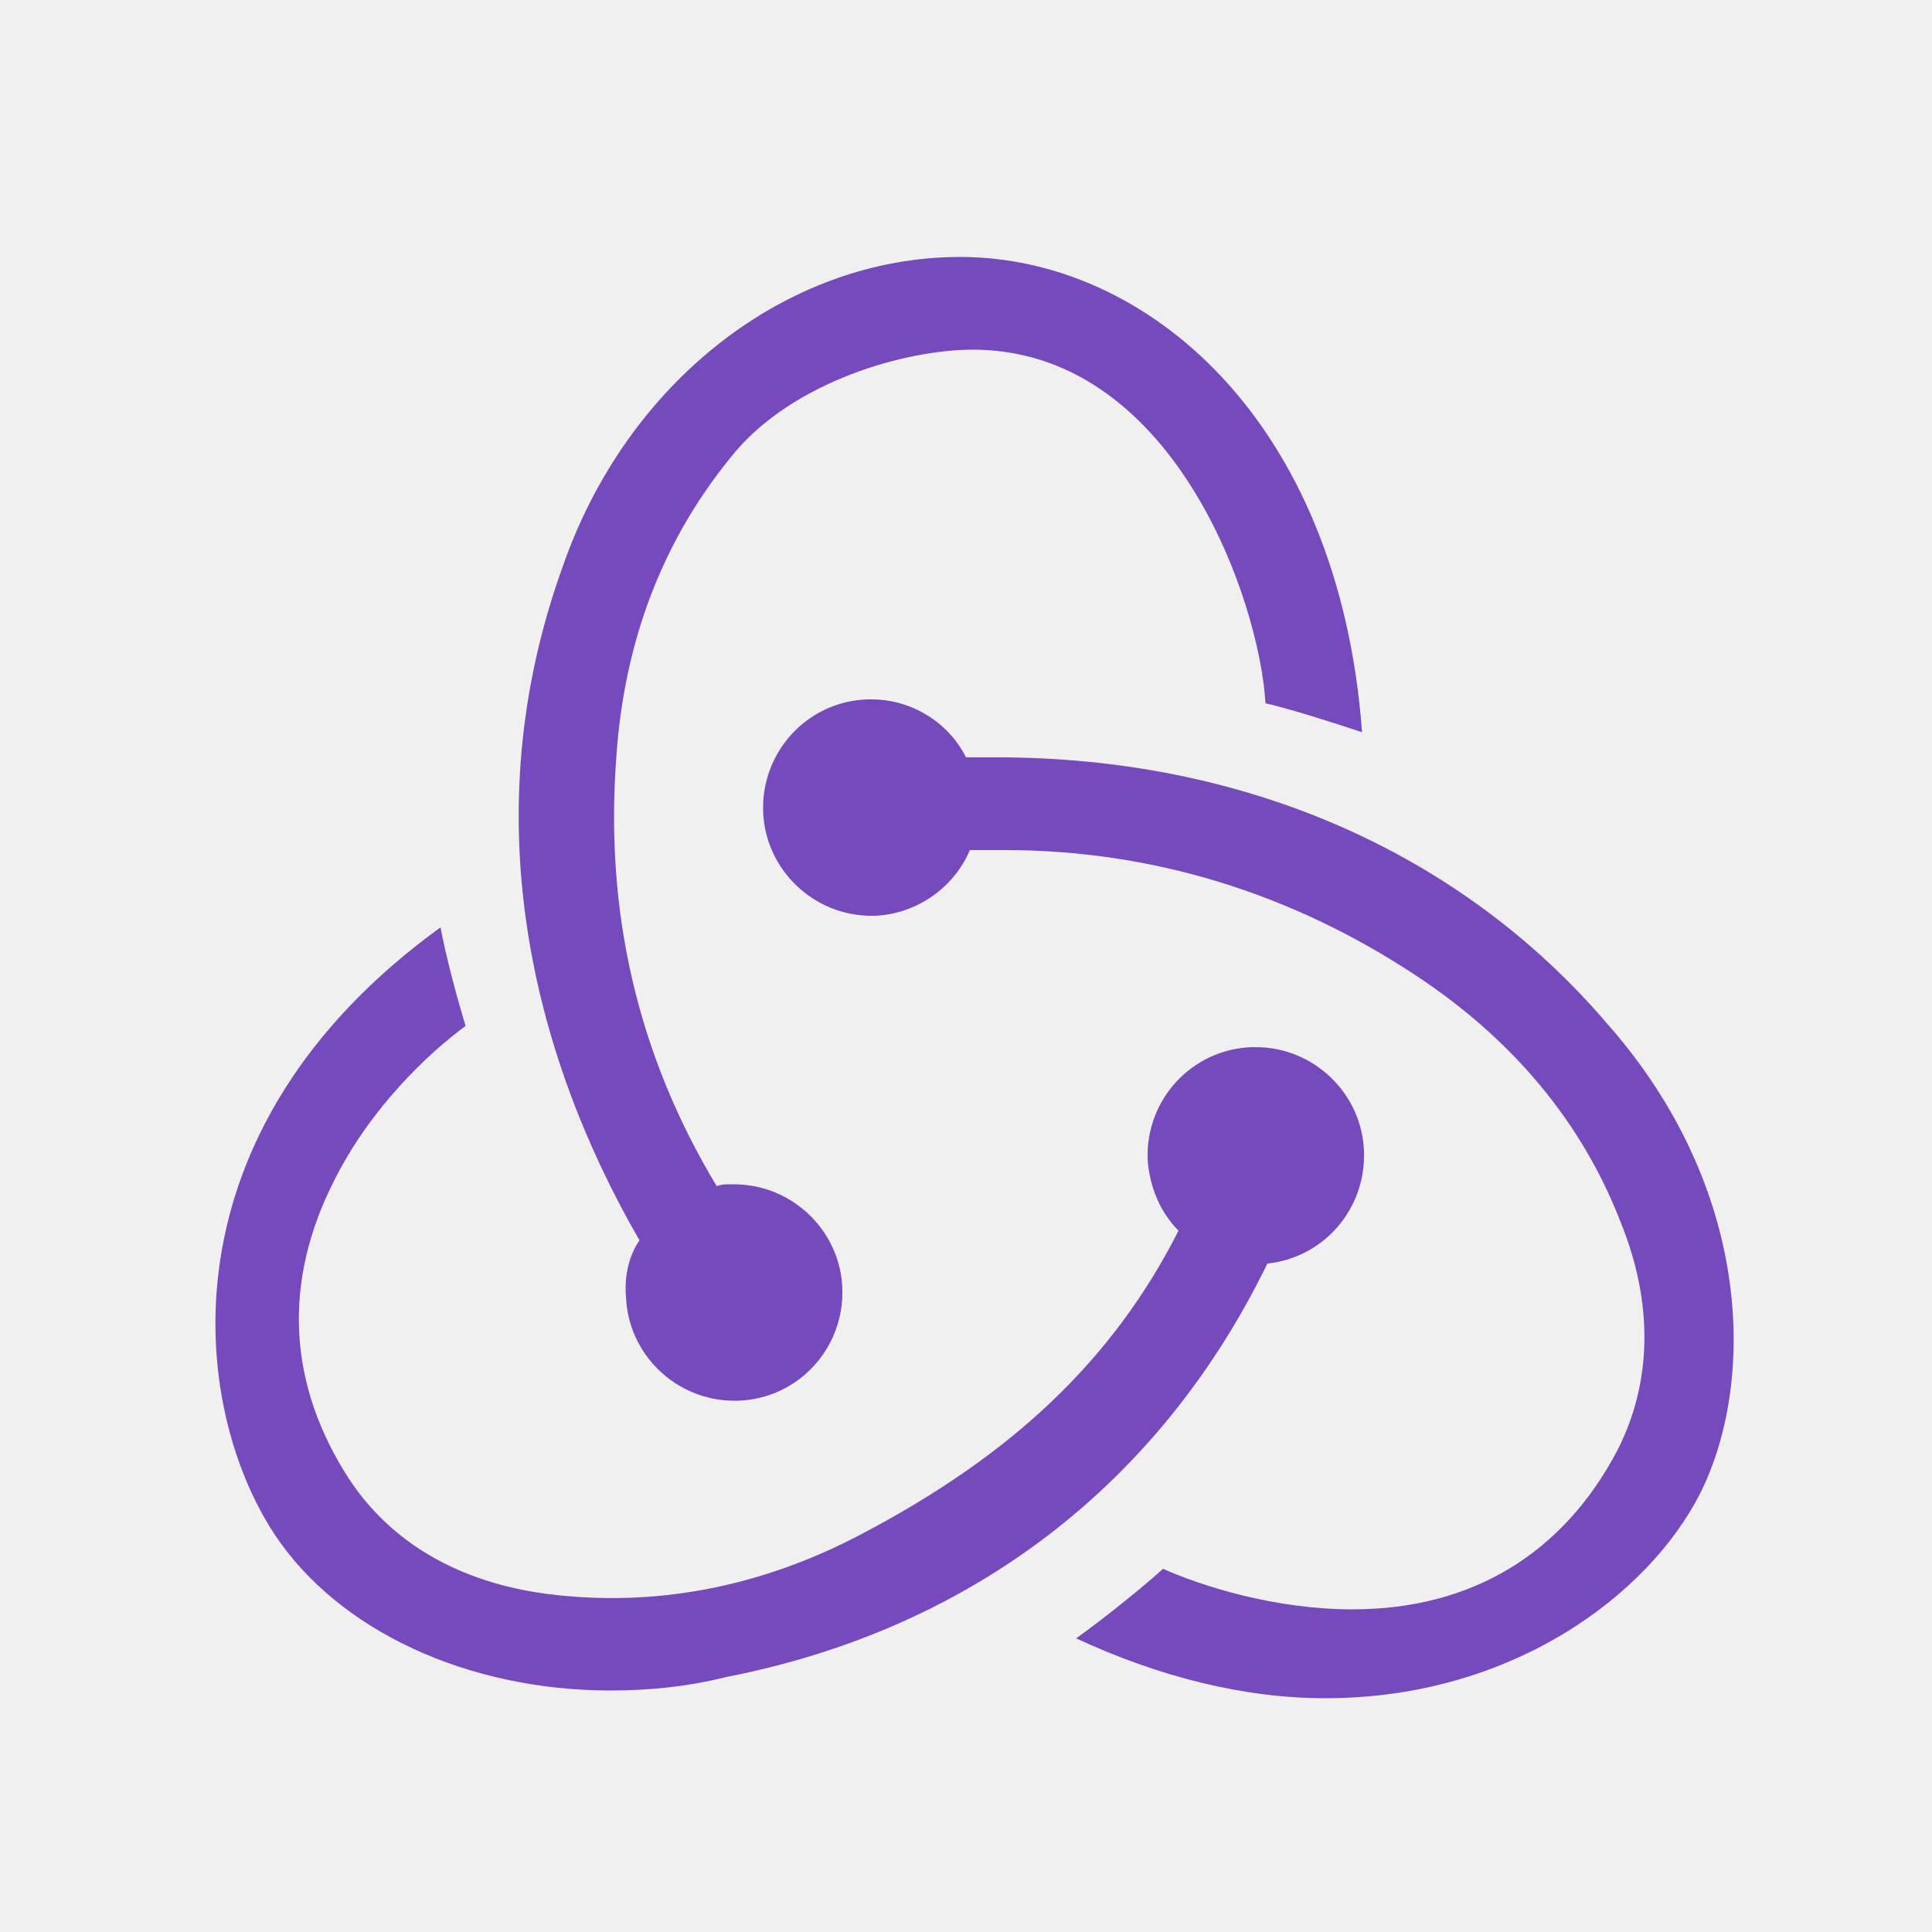
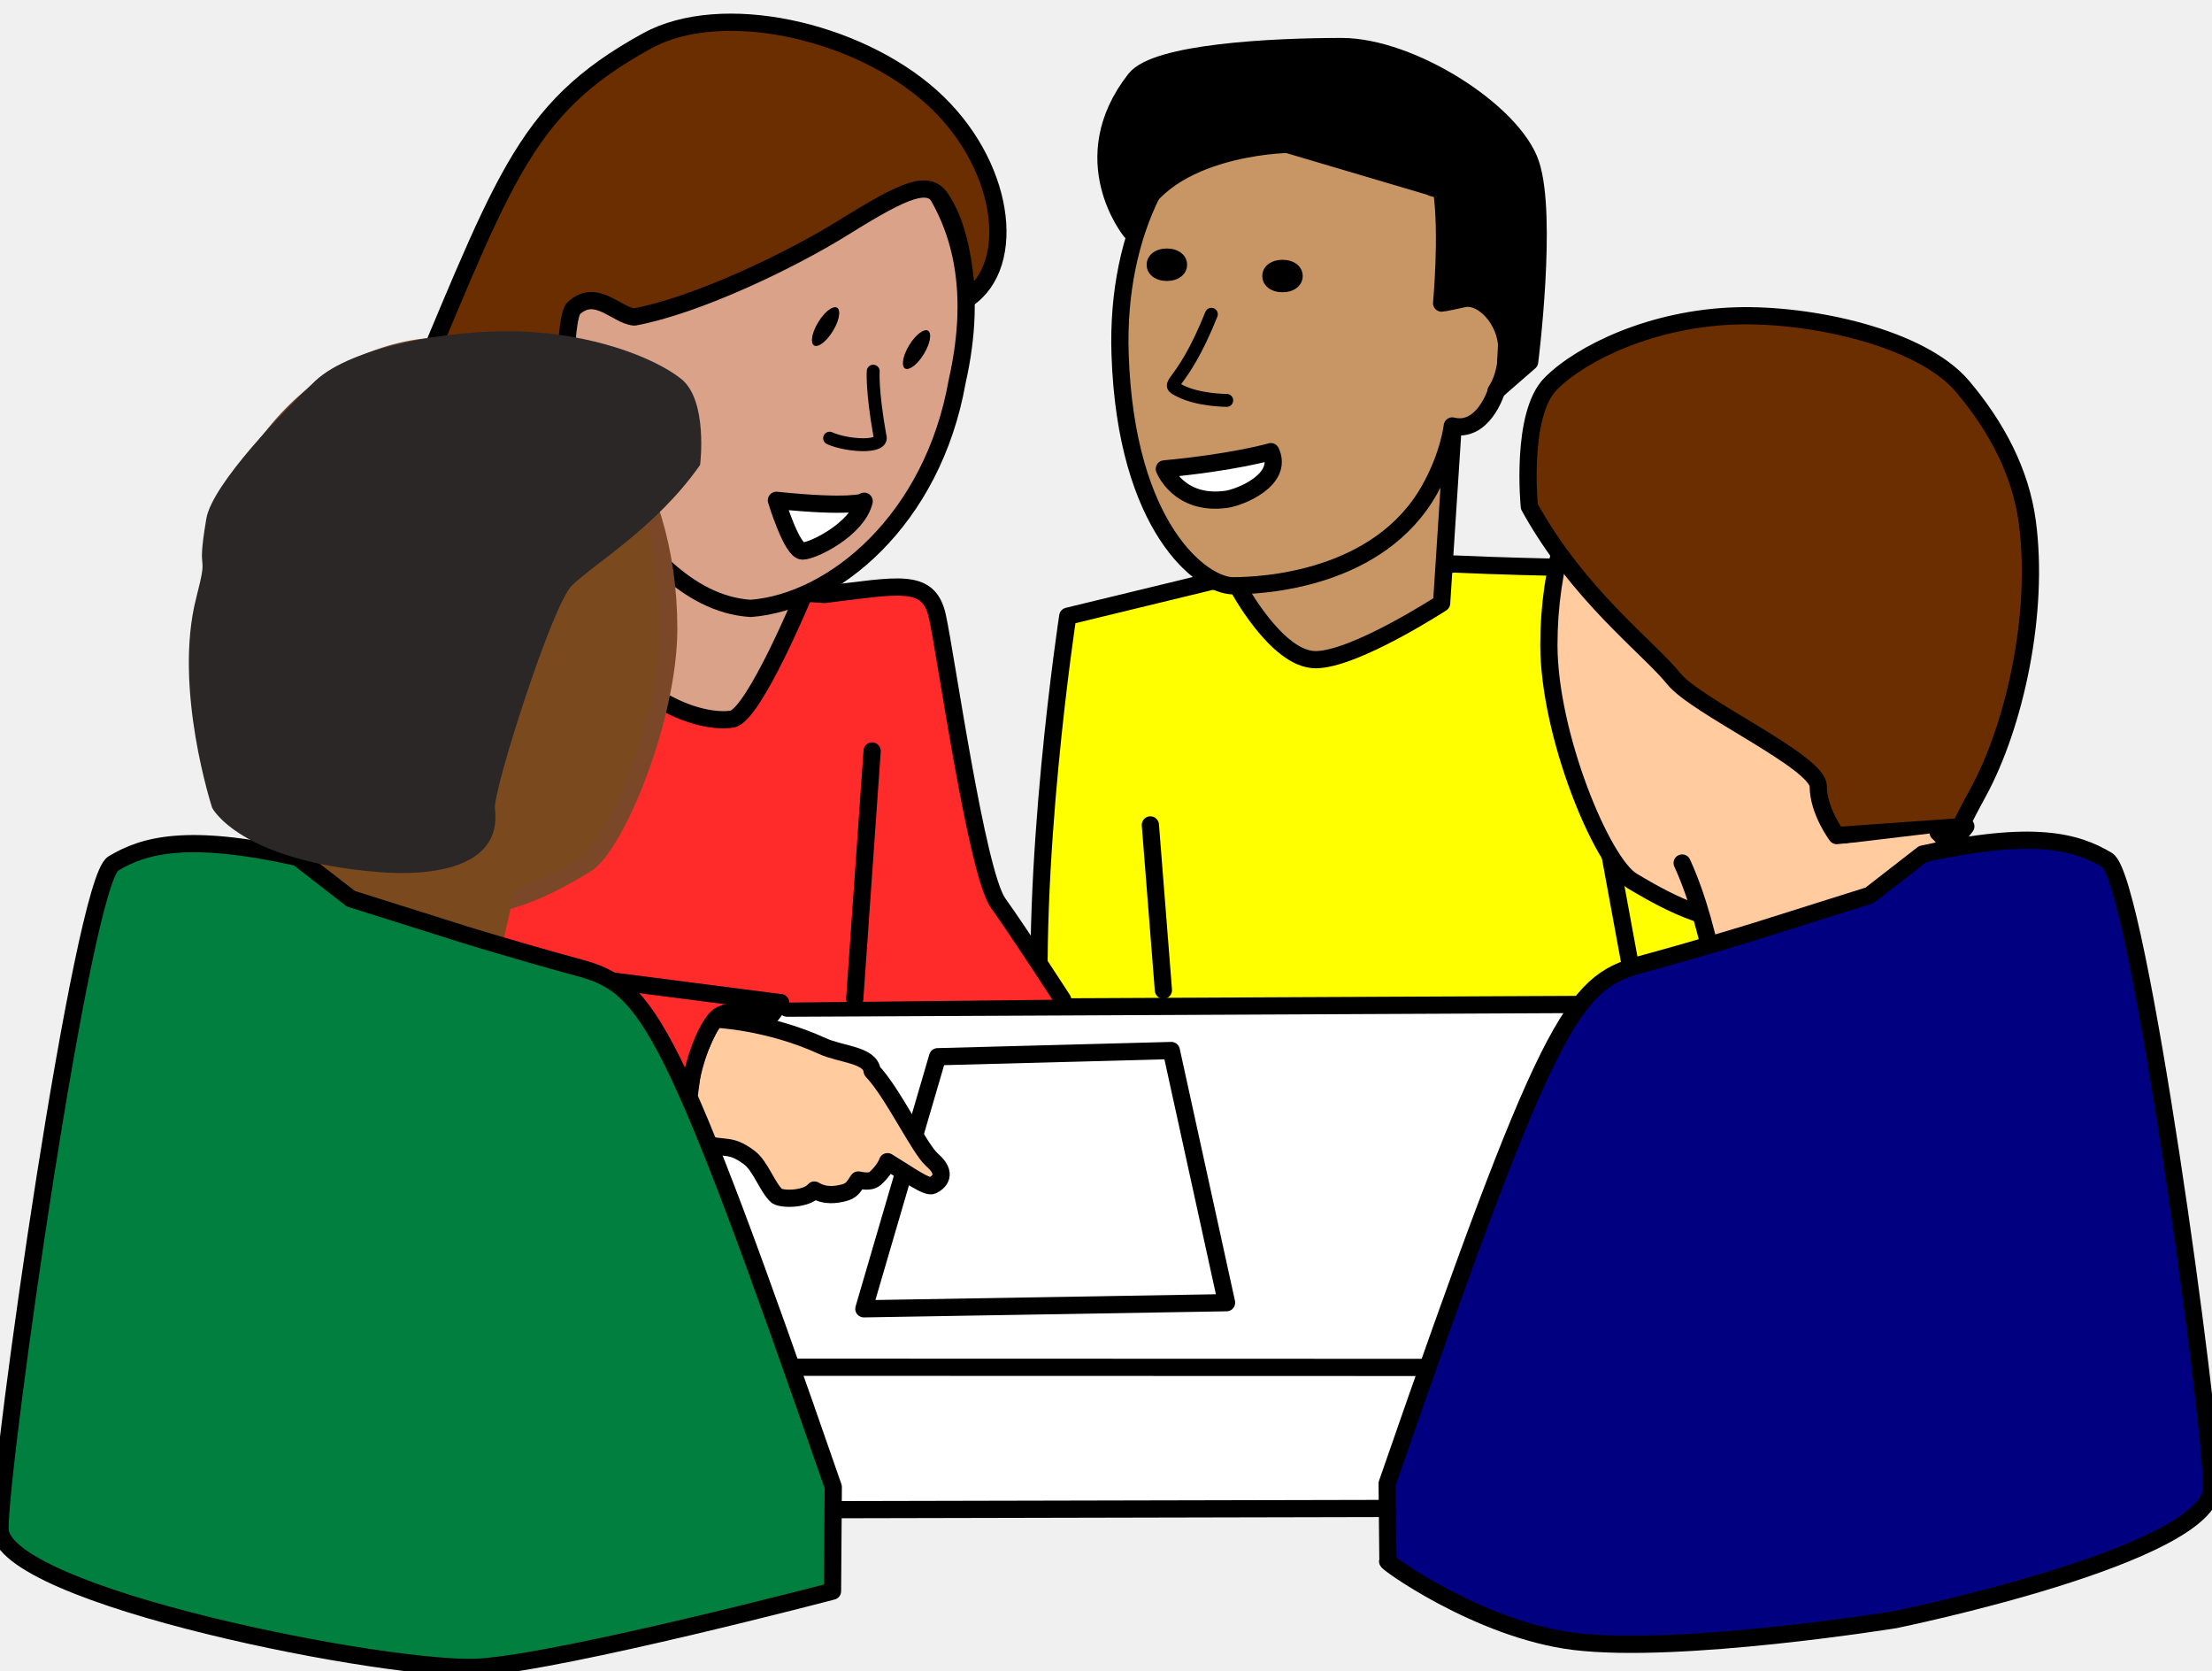
- <svg xmlns="http://www.w3.org/2000/svg" viewBox="0 0 100 100">
-   <g fill="#764ABC">
-     <path d="M65.6 65.4c2.9-.3 5.1-2.8 5-5.8-.1-3-2.6-5.4-5.6-5.4h-.2c-3.1.1-5.5 2.7-5.4 5.8.1 1.5.7 2.8 1.6 3.7-3.4 6.7-8.6 11.6-16.4 15.7-5.3 2.8-10.8 3.8-16.3 3.1-4.5-.6-8-2.6-10.2-5.9-3.2-4.9-3.5-10.2-.8-15.5 1.9-3.8 4.9-6.6 6.8-8-.4-1.3-1-3.5-1.3-5.1-14.5 10.5-13 24.7-8.6 31.4 3.3 5 10 8.1 17.4 8.1 2 0 4-.2 6-.7 12.8-2.5 22.5-10.1 28-21.4z" />
-     <path d="M83.2 53c-7.6-8.9-18.8-13.8-31.6-13.8H50c-.9-1.8-2.8-3-4.9-3h-.2c-3.1.1-5.5 2.7-5.4 5.8.1 3 2.6 5.4 5.6 5.4h.2c2.2-.1 4.1-1.5 4.9-3.4H52c7.6 0 14.8 2.2 21.3 6.5 5 3.3 8.6 7.6 10.6 12.8 1.7 4.2 1.6 8.3-.2 11.8-2.8 5.3-7.5 8.2-13.7 8.2-4 0-7.8-1.2-9.8-2.1-1.1 1-3.1 2.6-4.5 3.6 4.3 2 8.7 3.1 12.9 3.1 9.6 0 16.7-5.3 19.4-10.6 2.9-5.8 2.7-15.8-4.8-24.3z" />
-     <path d="M32.4 67.1c.1 3 2.6 5.4 5.6 5.4h.2c3.1-.1 5.5-2.7 5.4-5.8-.1-3-2.6-5.4-5.6-5.4h-.2c-.2 0-.5 0-.7.1-4.1-6.8-5.8-14.2-5.2-22.2.4-6 2.4-11.2 5.9-15.5 2.9-3.7 8.5-5.5 12.3-5.6 10.6-.2 15.1 13 15.4 18.3 1.3.3 3.5 1 5 1.5-1.2-16.2-11.2-24.6-20.8-24.6-9 0-17.3 6.5-20.6 16.1-4.6 12.8-1.6 25.1 4 34.8-.5.7-.8 1.8-.7 2.9z" />
+ <svg xmlns="http://www.w3.org/2000/svg" width="257" height="194">
+   <g id="imagebot_2">
+     <g transform="matrix(1 0 0 1 -371.885 -497.562)" fill="#ffff00" fill-rule="nonzero" stroke="#000000" stroke-width="2" stroke-linecap="round" stroke-linejoin="round" stroke-miterlimit="4" stroke-dashoffset="1.5" display="inline" id="imagebot_44">
+       <path fill="#ffff00" fill-rule="nonzero" stroke="#000000" stroke-width="2" stroke-linecap="round" stroke-linejoin="round" stroke-miterlimit="4" stroke-dashoffset="1.5" id="imagebot_47" d="M 492.912 619.54 C 491.397 598.832 495.943 569.134 495.943 569.134 L 512.61 565.093 L 540.894 563.073 C 563.623 564.083 570.189 562.568 571.704 567.619 C 573.219 572.669 585.846 611.055 585.846 616.106 C 585.846 621.157 582.311 633.279 582.311 633.279" />
+       <path fill="#ffff00" fill-rule="nonzero" stroke="#000000" stroke-width="2" stroke-linecap="round" stroke-linejoin="round" stroke-miterlimit="4" stroke-dashoffset="1.5" id="imagebot_46" d="M 557.562 589.337 L 562.108 614.086" />
+       <path fill="#ffff00" fill-rule="nonzero" stroke="#000000" stroke-width="2" stroke-linecap="round" stroke-linejoin="round" stroke-miterlimit="4" stroke-dashoffset="1.5" id="imagebot_45" d="M 505.539 593.377 L 507.054 612.57" />
+     </g>
+     <path transform="matrix(1 0 0 1 -371.885 -497.562)" fill="#c89664" fill-rule="nonzero" stroke="#000000" stroke-width="2" stroke-linecap="round" stroke-linejoin="round" stroke-miterlimit="4" stroke-dashoffset="1.5" id="imagebot_43" d="M540.642,548.173L539.379,567.619C539.379,567.619 529.278,574.185 524.732,574.185C520.186,574.185 515.641,565.598 515.641,565.598" />
+     <path fill="#c89664" fill-rule="nonzero" stroke="#000000" stroke-width="2" stroke-linecap="round" stroke-linejoin="round" stroke-miterlimit="4" stroke-dashoffset="1.5" id="imagebot_42" d="M 144.314 11.506 C 135.793 15.669 129.659 26.725 130.137 41.145 C 130.808 61.395 139.715 68.037 143.251 68.037 C 146.786 68.037 160.216 67.328 166.102 56.864 C 168.375 52.823 168.732 49.475 168.732 49.475 C 172.293 50.359 173.808 45.561 173.808 45.561 L 174.859 43.879 L 175.742 25.434 L 167.171 14.006 L 144.314 11.506 z" />
+     <path transform="translate(-3.2768 0.32768) matrix(0.420003 0 0 0.466669 18.0958 -180.095)" fill="#000000" stroke="#000000" stroke-width="4.517" stroke-linecap="round" stroke-linejoin="round" stroke-dashoffset="1.5" id="imagebot_40" d="M 322.836 453.914 A 3.343 1.757 0 1 1 316.151 453.914 A 3.343 1.757 0 1 1 322.836 453.914 z" />
+     <path transform="matrix(1 0 0 1 -371.885 -497.562)" fill="none" stroke="#000000" stroke-width="1.5" stroke-linecap="round" stroke-linejoin="round" stroke-miterlimit="4" stroke-dashoffset="1.5" id="imagebot_39" d="M 512.627 534.067 C 509.056 542.996 506.913 541.924 509.056 542.996 C 511.199 544.067 514.413 544.067 514.413 544.067" />
+     <path transform="matrix(1 0 0 1 -371.885 -497.562)" fill="#000000" fill-rule="nonzero" stroke="#000000" stroke-width="2" stroke-linecap="round" stroke-linejoin="round" stroke-miterlimit="4" stroke-dashoffset="1.5" id="imagebot_38" d="M 503.266 524.435 C 506.044 514.586 521.449 514.333 521.449 514.333 L 539.379 519.636 C 539.379 519.636 536.854 519.005 539.379 519.636 C 540.137 524.687 539.379 532.768 539.379 532.768 C 539.379 532.768 539.632 532.768 541.905 532.263 C 544.177 531.758 546.955 534.789 546.955 538.072 C 546.955 541.355 545.693 542.996 545.693 542.996 L 549.607 539.587 C 549.607 539.587 551.754 522.667 549.733 516.606 C 547.713 510.545 535.844 502.969 527.762 502.969 C 519.681 502.969 506.205 503.652 503.771 506.757 C 496.448 516.101 503.266 524.435 503.266 524.435 z" />
+     <path transform="matrix(1 0 0 1 -371.885 -497.562)" fill="#ffffff" fill-rule="nonzero" stroke="#000000" stroke-width="2" stroke-linecap="round" stroke-linejoin="round" stroke-miterlimit="4" stroke-dashoffset="1.5" id="imagebot_37" d="M507.162,552.025C515.264,551.267 519.537,550.023 519.537,550.023C521.052,553.306 515.942,555.345 514.36,555.561C508.804,556.318 507.162,552.025 507.162,552.025z" />
+     <g transform="matrix(1 0 0 1 -371.885 -497.562)" id="imagebot_31">
+       <path fill="#ffffff" stroke="#000000" stroke-width="2" stroke-linecap="round" stroke-linejoin="round" stroke-dashoffset="1.5" id="imagebot_34" d="M385.242,656.41L386.566,673.09L596.028,672.63L596.999,655.49L385.242,656.41z" />
+       <path fill="#ffffff" stroke="#000000" stroke-width="2" stroke-linecap="round" stroke-linejoin="round" stroke-dashoffset="1.5" id="imagebot_33" d="M463.343,614.66L567.037,614.175L596.454,656.405L384.595,656.343L415.079,624.403" />
+       <path fill="#ffffff" stroke="#000000" stroke-width="2" stroke-linecap="round" stroke-linejoin="round" stroke-dashoffset="1.5" id="imagebot_32" d="M480.822,620.3L472.252,649.58L514.392,648.87L507.972,619.58L480.822,620.3z" />
+     </g>
+     <path transform="matrix(1 0 0 1 -371.885 -497.562)" fill="#ffcb9f" fill-rule="nonzero" stroke="#000000" stroke-width="2" stroke-linecap="round" stroke-linejoin="round" stroke-miterlimit="4" stroke-dashoffset="1.5" id="imagebot_30" d="M 451.511 628.217 C 451.79 629.27 451.877 629.147 453.417 630.372 C 456.228 631.102 456.727 630.349 458.965 632.033 C 460.246 632.997 461.057 635.53 462.157 636.484 C 462.815 636.903 465.586 636.89 466.503 635.785 C 467.793 636.562 469.075 636.307 469.859 636.121 C 470.875 635.879 471.055 635.409 471.606 634.617 C 472.568 634.82 473.187 634.783 473.593 634.415 C 474.275 633.798 474.807 633.056 474.998 632.492 C 477.419 633.959 479.599 635.564 480.229 635.249 C 480.987 634.87 482.065 633.919 480.171 632.277 C 478.716 631.017 475.558 624.379 473.214 621.962 C 473.019 620.058 469.591 620.049 467.449 619.067 C 461.045 616.132 454.868 615.927 454.868 615.927 C 454.868 615.927 452.641 619.663 452.262 622.567 C 451.884 625.471 451.533 627.484 451.533 627.484" />
+     <path transform="matrix(1 0 0 1 -371.885 -497.562)" fill="#ff2a2a" fill-rule="nonzero" stroke="#000000" stroke-width="2" stroke-linecap="round" stroke-linejoin="round" stroke-miterlimit="4" stroke-dashoffset="1.5" id="imagebot_29" d="M462.568,614.021L461.343,615.666C461.343,615.666 458.495,614.164 455.667,615.425C453.619,616.338 450.485,625.589 452.223,630.678C452.418,631.249 451.626,631.643 451.626,631.643C451.626,631.643 407.983,621.988 405.963,621.988C403.943,621.988 399.397,614.917 399.397,610.372C399.397,605.826 399.397,603.3 399.397,603.3L426.671,564.915C426.671,564.915 427.934,563.399 437.025,564.662L467.658,566.608C476.245,565.598 479.78,564.588 480.79,569.134C481.801,573.68 485.336,598.933 487.861,602.469C490.387,606.004 495.351,613.672 495.351,613.672" />
+     <path transform="matrix(1 0 0 1 -371.885 -497.562)" fill="#ffffff" fill-rule="nonzero" stroke="#000000" stroke-width="2" stroke-linecap="round" stroke-linejoin="round" stroke-miterlimit="4" stroke-dashoffset="1.5" id="imagebot_28" d="M 471.194 613.581 L 473.214 584.791" />
+     <path transform="matrix(1 0 0 1 -371.885 -497.562)" fill="#ff2a2a" fill-rule="nonzero" stroke="#000000" stroke-width="2" stroke-linecap="round" stroke-linejoin="round" stroke-miterlimit="4" stroke-dashoffset="1.5" id="imagebot_27" d="M429.196,592.694L418.59,608.351L462.568,614.021" />
+     <path transform="matrix(1 0 0 1 -371.885 -497.562)" fill="#dba28a" fill-rule="nonzero" stroke="#000000" stroke-width="2" stroke-linecap="round" stroke-linejoin="round" stroke-miterlimit="4" stroke-dashoffset="1.5" id="imagebot_25" d="M465.309,566.556C465.309,566.556 459.501,580.572 456.976,581.077C454.45,581.582 444.349,580.319 437.337,565.128L441.899,556.002" />
+     <path transform="matrix(1 0 0 1 -371.885 -497.562)" fill="#dba28a" fill-rule="nonzero" stroke="#000000" stroke-width="2" stroke-linecap="round" stroke-linejoin="round" stroke-miterlimit="4" stroke-dashoffset="1.5" id="imagebot_24" d="M483.09,541.878C480.235,557.992 468.67,567.494 459.103,568.229C451.506,567.737 446.144,560.682 442.025,555.056C438.948,550.852 439.621,551.366 438.216,545.822C437.154,533.167 428.494,519.457 440.13,514.168C451.918,508.379 466.933,505.228 476.314,514.552C484.041,521.928 485.462,531.359 483.09,541.878z" />
+     <path fill="#000000" stroke="#000000" stroke-width="6.63" stroke-linecap="round" stroke-linejoin="round" stroke-dashoffset="1.5" id="imagebot_23" transform="matrix(0.166365 0.101666 -0.243343 0.398201 153.772 -174.113)" d="M315.714,452.362A1.786,2.143 0 1 1 312.143,452.362A1.786,2.143 0 1 1 315.714,452.362z" />
+     <path fill="#000000" stroke="#000000" stroke-width="6.63" stroke-linecap="round" stroke-linejoin="round" stroke-dashoffset="1.5" id="imagebot_22" transform="matrix(0.166365 0.101666 -0.243343 0.398201 164.339 -171.442)" d="M315.714,452.362A1.786,2.143 0 1 1 312.143,452.362A1.786,2.143 0 1 1 315.714,452.362z" />
+     <path transform="matrix(1 0 0 1 -371.885 -497.562)" fill="none" stroke="#000000" stroke-width="1.5" stroke-linecap="round" stroke-linejoin="round" stroke-dashoffset="1.5" id="imagebot_21" d="M468.274,548.458C470.235,549.354 474.704,549.672 474.114,548.178C473.163,542.817 473.341,540.674 473.341,540.674" />
+     <path transform="matrix(1 0 0 1 -371.885 -497.562)" fill="#ffffff" fill-rule="nonzero" stroke="#000000" stroke-width="2" stroke-linecap="round" stroke-linejoin="round" stroke-miterlimit="4" stroke-dashoffset="1.5" id="imagebot_20" d="M 462.091 555.674 C 470.663 556.567 472.27 555.853 472.27 555.853 C 472.27 555.853 472.32 555.658 472.27 555.853 C 471.446 559.031 466.377 561.567 465.127 561.567 C 463.877 561.567 462.091 555.674 462.091 555.674 z" />
+     <path transform="matrix(1 0 0 1 -371.885 -497.562)" fill="#6b2e00" fill-rule="nonzero" stroke="#000000" stroke-width="2" stroke-linecap="round" stroke-linejoin="round" stroke-miterlimit="4" stroke-dashoffset="1.5" id="imagebot_19" d="M445.598,534.383C452.788,533.043 463.588,527.91 469.93,523.964C477.19,519.447 479.754,518.44 481.213,520.635C482.989,523.305 483.819,526.859 484.239,532.317C490.251,528.298 488.601,516.44 480.079,508.806C471.404,501.035 455.724,497.562 447.079,502.301C432.247,510.433 430.416,518.709 418.08,547.621C423.433,551.847 436.544,557.189 442.178,554.537C441.824,553.084 443.36,549.784 442.303,546.712C436.448,548.874 437.468,534.347 438.535,533.366C441.158,530.956 443.498,534.219 445.598,534.383z" />
+     <g id="imagebot_11" transform="matrix(1 0 0 1 -636.372 -692.017)">
+       <g id="imagebot_13">
+         <path fill="#ffcb9f" fill-rule="nonzero" stroke="#000000" stroke-width="2" stroke-linecap="round" stroke-linejoin="round" stroke-miterlimit="4" stroke-dashoffset="1.5" id="imagebot_16" d="M 869.77 766.924 C 869.77 785.071 857.298 799.424 841.913 799.424 C 835.368 799.424 831.041 797.365 825.985 794.327 C 822.493 792.228 816.329 777.352 816.329 766.924 C 816.329 748.778 826.528 734.067 841.913 734.067 C 857.298 734.067 869.77 748.778 869.77 766.924 z" />
+         <path fill="#6b2e00" fill-rule="nonzero" stroke="#000000" stroke-width="2" stroke-linecap="round" stroke-linejoin="round" stroke-miterlimit="4" stroke-dashoffset="1.5" id="imagebot_15" d="M814.056,750.853C819.77,761.21 827.984,767.281 830.841,770.853C833.443,774.105 847.627,780.496 847.627,783.353C847.627,786.21 849.77,789.067 849.77,789.067L864.77,787.996C864.77,787.996 861.913,791.924 866.199,784.067C870.484,776.21 873.322,763.193 871.913,752.639C871.145,746.886 868.373,741.623 864.413,736.924C859.597,731.21 846.736,728.426 837.984,728.71C828.32,729.024 820.127,732.996 816.556,736.567C812.984,740.139 814.056,750.853 814.056,750.853z" />
+         <path fill="#ffcb9f" fill-rule="nonzero" stroke="#000000" stroke-width="2" stroke-linecap="round" stroke-linejoin="round" stroke-miterlimit="4" stroke-dashoffset="1.5" id="imagebot_14" d="M 831.812 792.256 C 835.741 800.827 836.199 811.567 837.984 811.567 C 839.77 811.567 858.699 802.281 861.913 796.924 C 865.127 791.567 861.556 788.71 861.556 788.71" />
+       </g>
+       <path fill="#000080" fill-rule="nonzero" stroke="#000000" stroke-width="2" stroke-linecap="round" stroke-linejoin="round" stroke-miterlimit="4" stroke-dashoffset="1.5" id="imagebot_12" d="M840.484,800.139C840.484,800.139 834.77,801.924 826.913,804.067C819.056,806.21 816.199,810.496 797.538,864.335L797.627,873.353C796.87,873.1 808.055,881.284 819.264,882.665C831.543,884.176 856.556,880.139 856.556,880.139C856.556,880.139 893.341,872.639 893.341,864.781C893.341,856.924 884.77,794.067 881.199,791.924C877.627,789.781 872.627,788.353 859.77,791.21L853.592,796.008L840.484,800.139z" />
+     </g>
+     <path fill="#7a4a1e" fill-rule="nonzero" stroke="#7a4828" stroke-width="2" stroke-linecap="round" stroke-linejoin="round" stroke-miterlimit="4" stroke-dashoffset="1.5" id="imagebot_10" d="M 24.254 73.01 C 24.254 91.156 36.726 105.51 52.111 105.51 C 58.656 105.51 62.984 103.451 68.039 100.412 C 71.531 98.313 77.696 83.437 77.696 73.01 C 77.696 54.863 67.496 40.152 52.111 40.152 C 36.726 40.152 24.254 54.863 24.254 73.01 z" />
+     <path fill="#7a4a1e" fill-rule="nonzero" stroke="#7a532e" stroke-width="2" stroke-linecap="round" stroke-linejoin="round" stroke-miterlimit="4" stroke-opacity="0" stroke-dashoffset="1.5" id="imagebot_9" d="M62.54,95.635C58.611,104.206 58.153,114.946 56.368,114.946C54.582,114.946 35.653,105.66 32.439,100.303C29.225,94.946 32.796,92.089 32.796,92.089" />
+     <path fill="#007f3f" fill-rule="nonzero" stroke="#000000" stroke-width="2" stroke-linecap="round" stroke-linejoin="round" stroke-miterlimit="4" stroke-dashoffset="1.5" id="imagebot_7" d="M 53.868 108.518 C 53.868 108.518 59.582 110.303 67.439 112.446 C 75.296 114.589 78.153 118.875 96.814 172.714 L 96.725 184.813 C 96.725 184.813 65.837 192.915 55.837 193.63 C 45.837 194.344 0 185.405 0 177.548 C 0 169.691 9.582 102.446 13.153 100.303 C 16.725 98.16 21.725 96.732 34.582 99.589 L 40.76 104.387 L 53.868 108.518 z" />
+     <path fill="#2b2727" fill-rule="nonzero" stroke="#000000" stroke-width="2" stroke-linecap="round" stroke-linejoin="round" stroke-miterlimit="4" stroke-opacity="0" stroke-dashoffset="1.5" id="imagebot_6" d="M 81.342 54.001 C 76.268 61.26 68.975 65.514 66.438 68.017 C 64.128 70.296 57.252 91.921 57.503 93.913 C 58.4 101.048 49.634 101.723 44.249 101.311 C 27.83 100.055 24.652 93.835 24.652 93.835 C 24.652 93.835 20.098 79.92 22.795 69.458 C 24.38 63.312 22.719 67.651 23.97 60.255 C 24.652 56.223 33.113 47.533 36.629 44.24 C 40.906 40.236 52.325 38.285 60.096 38.484 C 68.677 38.704 75.951 41.487 79.122 43.99 C 82.293 46.493 81.342 54.001 81.342 54.001 z" />
+     <path transform="translate(-0.65536 -0.98304) matrix(0.420003 0 0 0.466669 2.03948 -180.095)" id="imagebot_72" fill="#000000" stroke="#000000" stroke-width="4.517" stroke-linecap="round" stroke-linejoin="round" stroke-dashoffset="1.5" d="M 322.836 453.914 A 3.343 1.757 0 1 1 316.151 453.914 A 3.343 1.757 0 1 1 322.836 453.914 z" />
  </g>
</svg>
